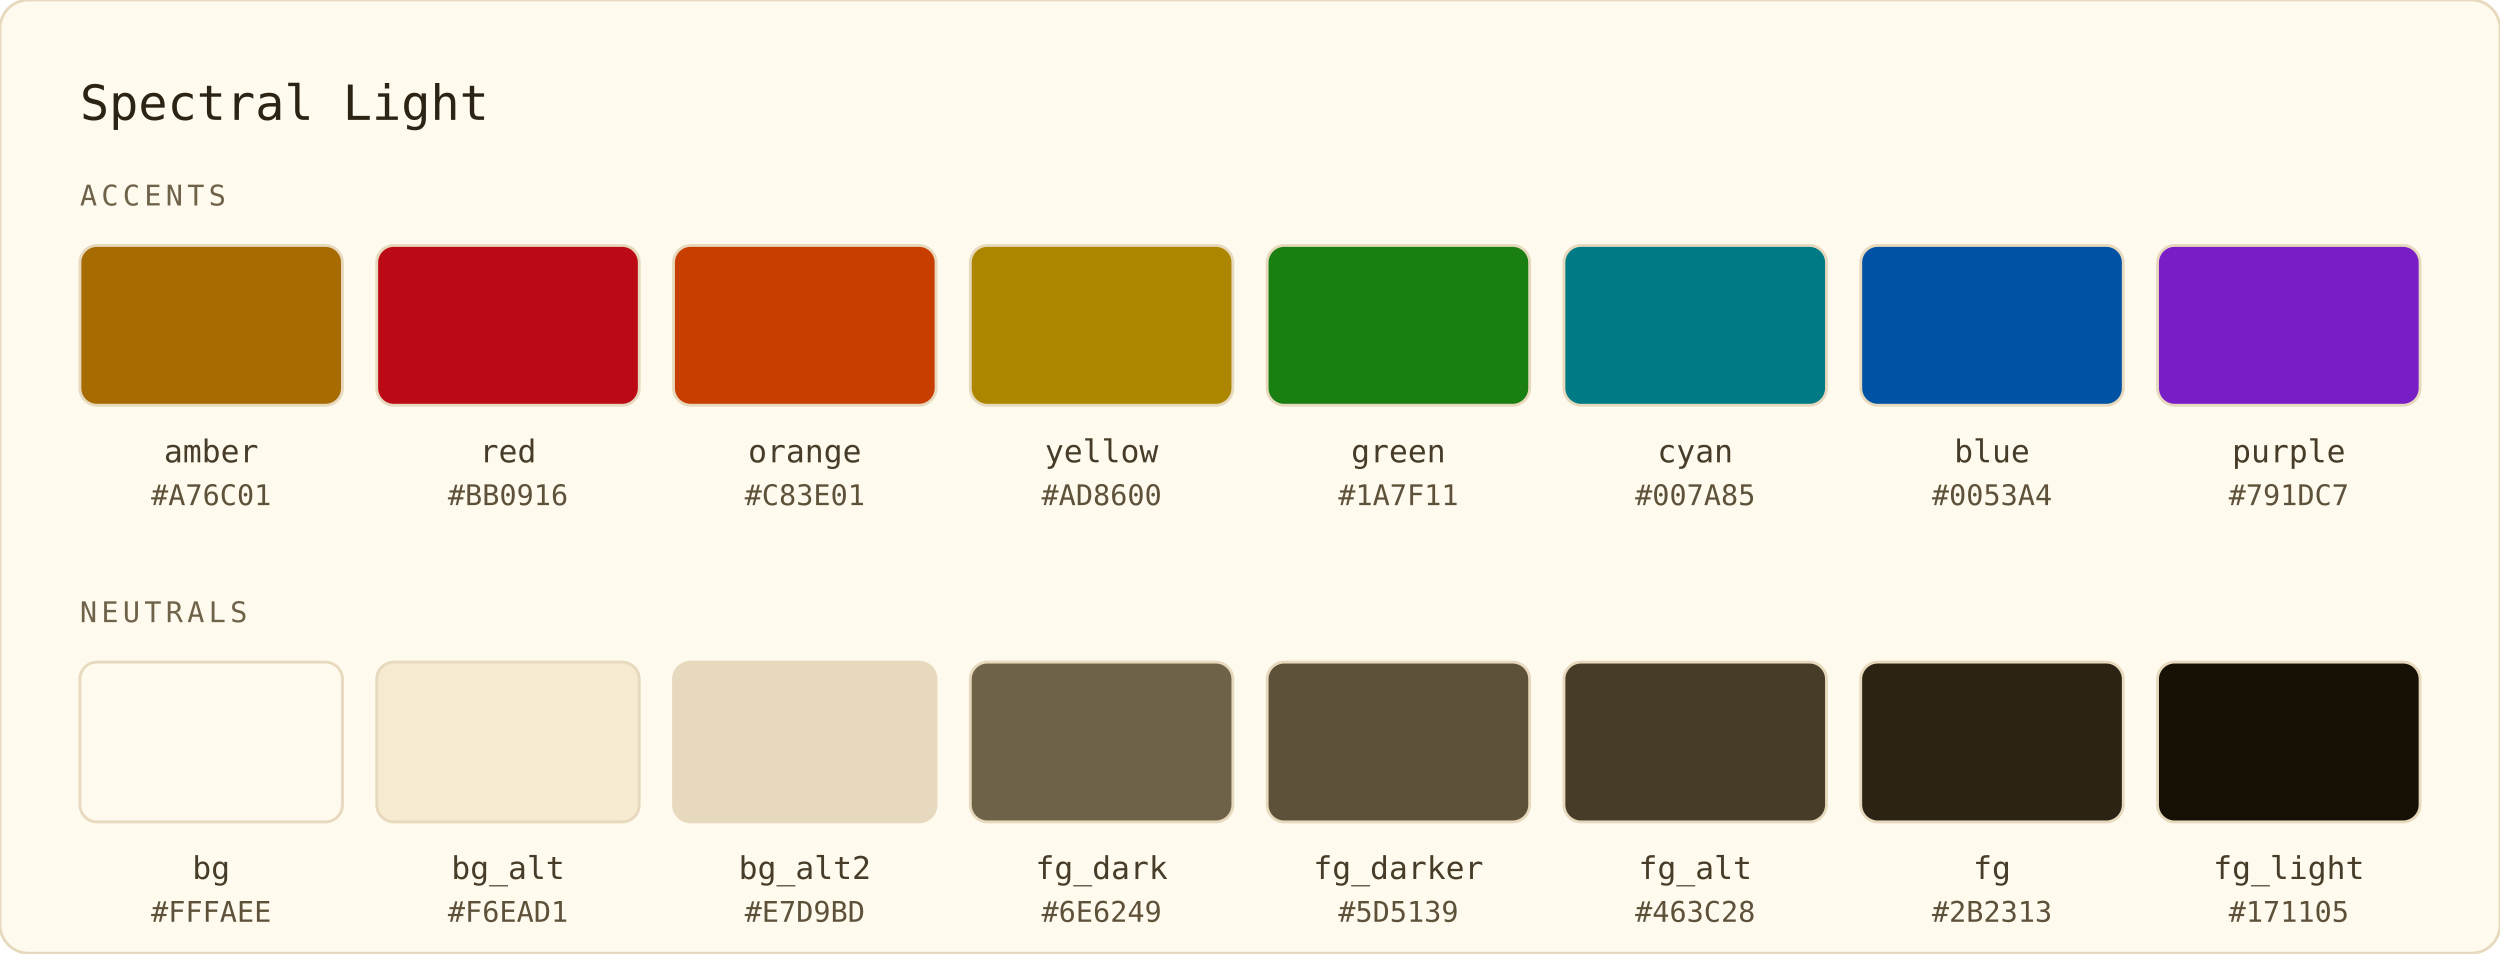
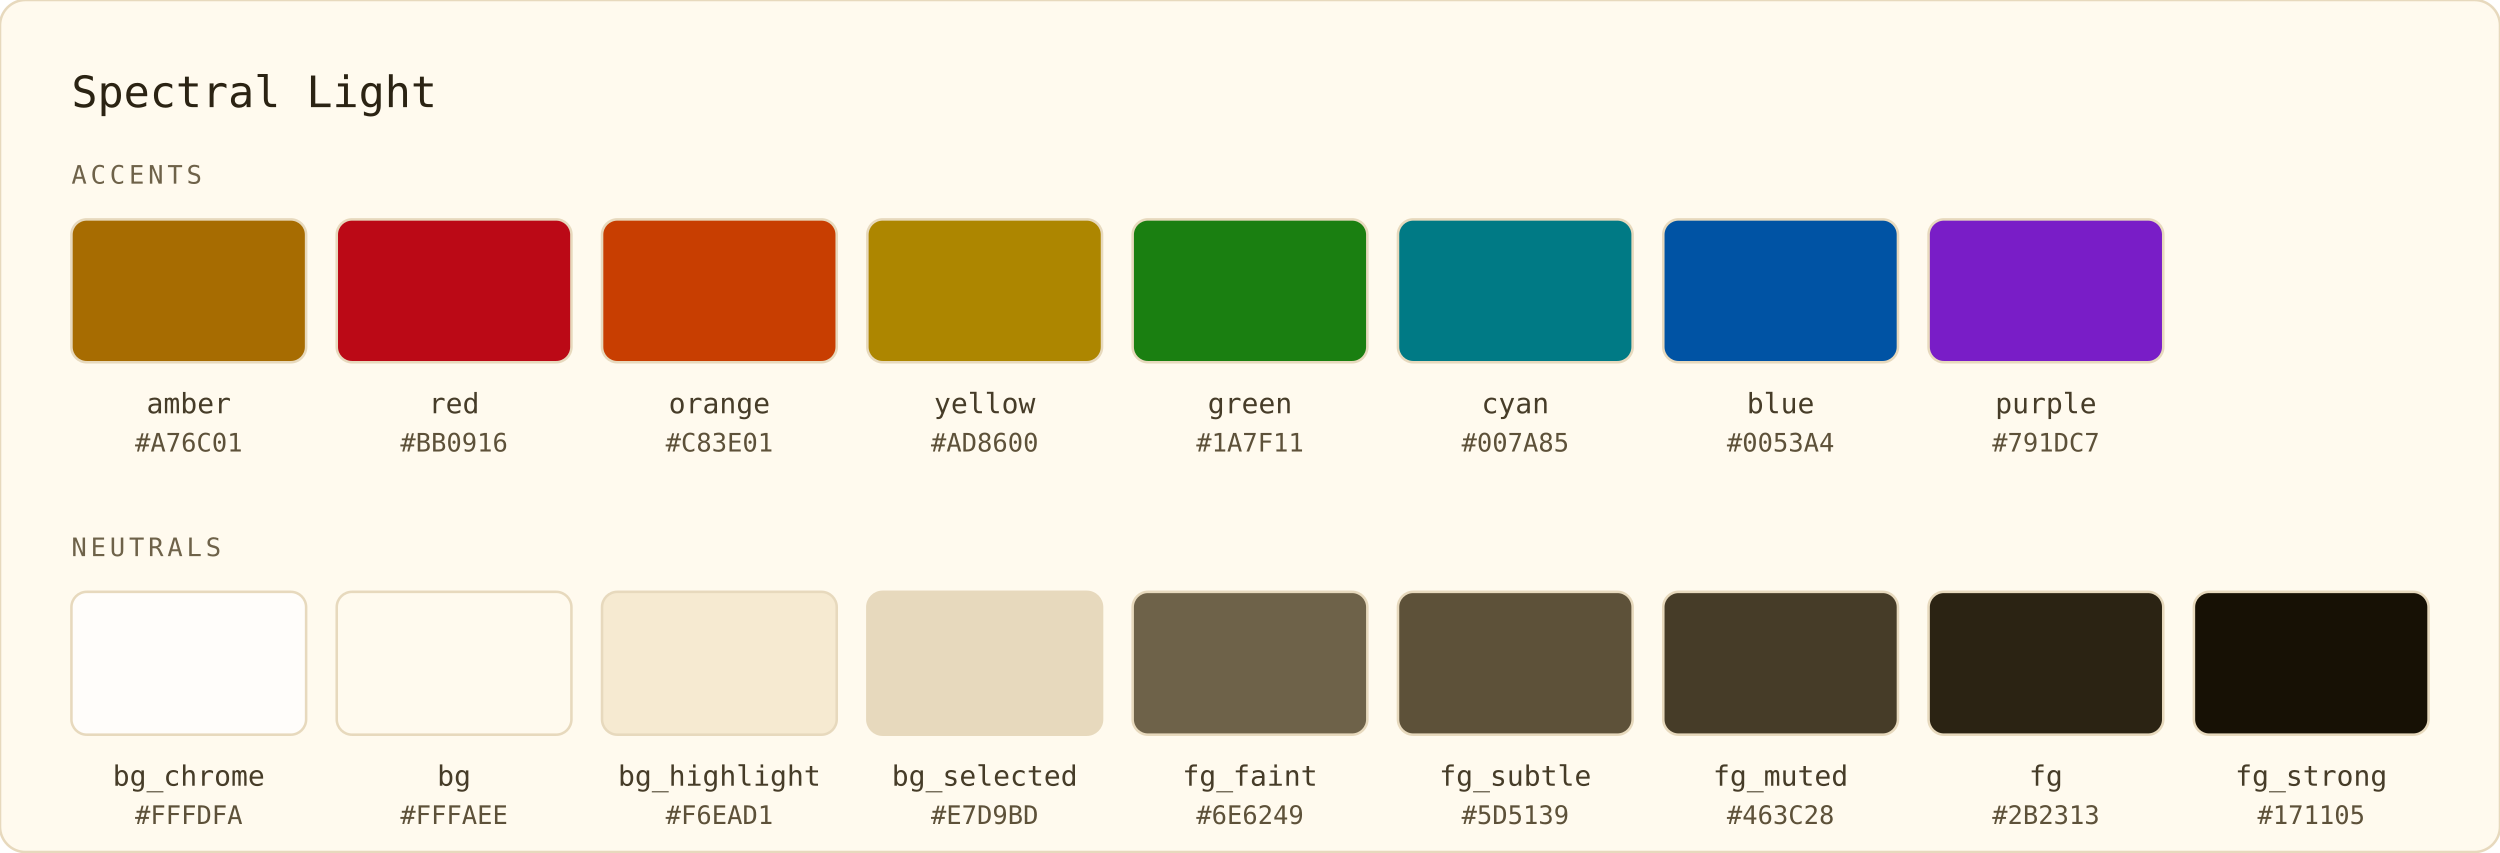
- <svg xmlns="http://www.w3.org/2000/svg" width="876" height="334" viewBox="0 0 876 334" font-family="'JetBrains Mono', 'JetBrainsMono Nerd Font', 'Fira Code', 'Cascadia Code', 'IBM Plex Mono', 'Source Code Pro', 'Hack', 'Iosevka', ui-monospace, 'SF Mono', SFMono-Regular, Menlo, Consolas, 'DejaVu Sans Mono', 'Liberation Mono', monospace">
-   <rect width="876" height="334" rx="10" fill="#fffaee" stroke="#e7d9bd" />
+ <svg xmlns="http://www.w3.org/2000/svg" width="980" height="334" viewBox="0 0 980 334" font-family="'JetBrains Mono', 'JetBrainsMono Nerd Font', 'Fira Code', 'Cascadia Code', 'IBM Plex Mono', 'Source Code Pro', 'Hack', 'Iosevka', ui-monospace, 'SF Mono', SFMono-Regular, Menlo, Consolas, 'DejaVu Sans Mono', 'Liberation Mono', monospace">
+   <rect width="980" height="334" rx="10" fill="#fffaee" stroke="#e7d9bd" />
  <text x="28" y="42" font-size="17" fill="#2b2313">Spectral Light</text>
  <text x="28" y="72" font-size="10" letter-spacing="1.5" fill="#6e6249">ACCENTS</text>
  <text x="28" y="218" font-size="10" letter-spacing="1.5" fill="#6e6249">NEUTRALS</text>
  <rect x="28" y="86.0" width="92" height="56" rx="6" fill="#a76c01" stroke="#e7d9bd" />
  <text x="74" y="162" text-anchor="middle" font-size="11" fill="#463c28">amber</text>
  <text x="74" y="177" text-anchor="middle" font-size="10" fill="#5d5139">#A76C01</text>
  <rect x="132" y="86.0" width="92" height="56" rx="6" fill="#bb0916" stroke="#e7d9bd" />
  <text x="178" y="162" text-anchor="middle" font-size="11" fill="#463c28">red</text>
  <text x="178" y="177" text-anchor="middle" font-size="10" fill="#5d5139">#BB0916</text>
  <rect x="236" y="86.0" width="92" height="56" rx="6" fill="#c83e01" stroke="#e7d9bd" />
  <text x="282" y="162" text-anchor="middle" font-size="11" fill="#463c28">orange</text>
  <text x="282" y="177" text-anchor="middle" font-size="10" fill="#5d5139">#C83E01</text>
  <rect x="340" y="86.0" width="92" height="56" rx="6" fill="#ad8600" stroke="#e7d9bd" />
  <text x="386" y="162" text-anchor="middle" font-size="11" fill="#463c28">yellow</text>
  <text x="386" y="177" text-anchor="middle" font-size="10" fill="#5d5139">#AD8600</text>
  <rect x="444" y="86.0" width="92" height="56" rx="6" fill="#1a7f11" stroke="#e7d9bd" />
  <text x="490" y="162" text-anchor="middle" font-size="11" fill="#463c28">green</text>
  <text x="490" y="177" text-anchor="middle" font-size="10" fill="#5d5139">#1A7F11</text>
  <rect x="548" y="86.0" width="92" height="56" rx="6" fill="#007a85" stroke="#e7d9bd" />
  <text x="594" y="162" text-anchor="middle" font-size="11" fill="#463c28">cyan</text>
  <text x="594" y="177" text-anchor="middle" font-size="10" fill="#5d5139">#007A85</text>
  <rect x="652" y="86.0" width="92" height="56" rx="6" fill="#0053a4" stroke="#e7d9bd" />
  <text x="698" y="162" text-anchor="middle" font-size="11" fill="#463c28">blue</text>
  <text x="698" y="177" text-anchor="middle" font-size="10" fill="#5d5139">#0053A4</text>
  <rect x="756" y="86.0" width="92" height="56" rx="6" fill="#791dc7" stroke="#e7d9bd" />
  <text x="802" y="162" text-anchor="middle" font-size="11" fill="#463c28">purple</text>
  <text x="802" y="177" text-anchor="middle" font-size="10" fill="#5d5139">#791DC7</text>
-   <rect x="28" y="232.0" width="92" height="56" rx="6" fill="#fffaee" stroke="#e7d9bd" />
-   <text x="74" y="308" text-anchor="middle" font-size="11" fill="#463c28">bg</text>
-   <text x="74" y="323" text-anchor="middle" font-size="10" fill="#5d5139">#FFFAEE</text>
-   <rect x="132" y="232.0" width="92" height="56" rx="6" fill="#f6ead1" stroke="#e7d9bd" />
-   <text x="178" y="308" text-anchor="middle" font-size="11" fill="#463c28">bg_alt</text>
-   <text x="178" y="323" text-anchor="middle" font-size="10" fill="#5d5139">#F6EAD1</text>
-   <rect x="236" y="232.0" width="92" height="56" rx="6" fill="#e7d9bd" stroke="#e7d9bd" />
-   <text x="282" y="308" text-anchor="middle" font-size="11" fill="#463c28">bg_alt2</text>
-   <text x="282" y="323" text-anchor="middle" font-size="10" fill="#5d5139">#E7D9BD</text>
-   <rect x="340" y="232.0" width="92" height="56" rx="6" fill="#6e6249" stroke="#e7d9bd" />
-   <text x="386" y="308" text-anchor="middle" font-size="11" fill="#463c28">fg_dark</text>
-   <text x="386" y="323" text-anchor="middle" font-size="10" fill="#5d5139">#6E6249</text>
-   <rect x="444" y="232.0" width="92" height="56" rx="6" fill="#5d5139" stroke="#e7d9bd" />
-   <text x="490" y="308" text-anchor="middle" font-size="11" fill="#463c28">fg_darker</text>
-   <text x="490" y="323" text-anchor="middle" font-size="10" fill="#5d5139">#5D5139</text>
-   <rect x="548" y="232.0" width="92" height="56" rx="6" fill="#463c28" stroke="#e7d9bd" />
-   <text x="594" y="308" text-anchor="middle" font-size="11" fill="#463c28">fg_alt</text>
-   <text x="594" y="323" text-anchor="middle" font-size="10" fill="#5d5139">#463C28</text>
-   <rect x="652" y="232.0" width="92" height="56" rx="6" fill="#2b2313" stroke="#e7d9bd" />
-   <text x="698" y="308" text-anchor="middle" font-size="11" fill="#463c28">fg</text>
-   <text x="698" y="323" text-anchor="middle" font-size="10" fill="#5d5139">#2B2313</text>
-   <rect x="756" y="232.0" width="92" height="56" rx="6" fill="#171105" stroke="#e7d9bd" />
-   <text x="802" y="308" text-anchor="middle" font-size="11" fill="#463c28">fg_light</text>
-   <text x="802" y="323" text-anchor="middle" font-size="10" fill="#5d5139">#171105</text>
+   <rect x="28" y="232.0" width="92" height="56" rx="6" fill="#fffdfa" stroke="#e7d9bd" />
+   <text x="74" y="308" text-anchor="middle" font-size="11" fill="#463c28">bg_chrome</text>
+   <text x="74" y="323" text-anchor="middle" font-size="10" fill="#5d5139">#FFFDFA</text>
+   <rect x="132" y="232.0" width="92" height="56" rx="6" fill="#fffaee" stroke="#e7d9bd" />
+   <text x="178" y="308" text-anchor="middle" font-size="11" fill="#463c28">bg</text>
+   <text x="178" y="323" text-anchor="middle" font-size="10" fill="#5d5139">#FFFAEE</text>
+   <rect x="236" y="232.0" width="92" height="56" rx="6" fill="#f6ead1" stroke="#e7d9bd" />
+   <text x="282" y="308" text-anchor="middle" font-size="11" fill="#463c28">bg_highlight</text>
+   <text x="282" y="323" text-anchor="middle" font-size="10" fill="#5d5139">#F6EAD1</text>
+   <rect x="340" y="232.0" width="92" height="56" rx="6" fill="#e7d9bd" stroke="#e7d9bd" />
+   <text x="386" y="308" text-anchor="middle" font-size="11" fill="#463c28">bg_selected</text>
+   <text x="386" y="323" text-anchor="middle" font-size="10" fill="#5d5139">#E7D9BD</text>
+   <rect x="444" y="232.0" width="92" height="56" rx="6" fill="#6e6249" stroke="#e7d9bd" />
+   <text x="490" y="308" text-anchor="middle" font-size="11" fill="#463c28">fg_faint</text>
+   <text x="490" y="323" text-anchor="middle" font-size="10" fill="#5d5139">#6E6249</text>
+   <rect x="548" y="232.0" width="92" height="56" rx="6" fill="#5d5139" stroke="#e7d9bd" />
+   <text x="594" y="308" text-anchor="middle" font-size="11" fill="#463c28">fg_subtle</text>
+   <text x="594" y="323" text-anchor="middle" font-size="10" fill="#5d5139">#5D5139</text>
+   <rect x="652" y="232.0" width="92" height="56" rx="6" fill="#463c28" stroke="#e7d9bd" />
+   <text x="698" y="308" text-anchor="middle" font-size="11" fill="#463c28">fg_muted</text>
+   <text x="698" y="323" text-anchor="middle" font-size="10" fill="#5d5139">#463C28</text>
+   <rect x="756" y="232.0" width="92" height="56" rx="6" fill="#2b2313" stroke="#e7d9bd" />
+   <text x="802" y="308" text-anchor="middle" font-size="11" fill="#463c28">fg</text>
+   <text x="802" y="323" text-anchor="middle" font-size="10" fill="#5d5139">#2B2313</text>
+   <rect x="860" y="232.0" width="92" height="56" rx="6" fill="#171105" stroke="#e7d9bd" />
+   <text x="906" y="308" text-anchor="middle" font-size="11" fill="#463c28">fg_strong</text>
+   <text x="906" y="323" text-anchor="middle" font-size="10" fill="#5d5139">#171105</text>
</svg>
